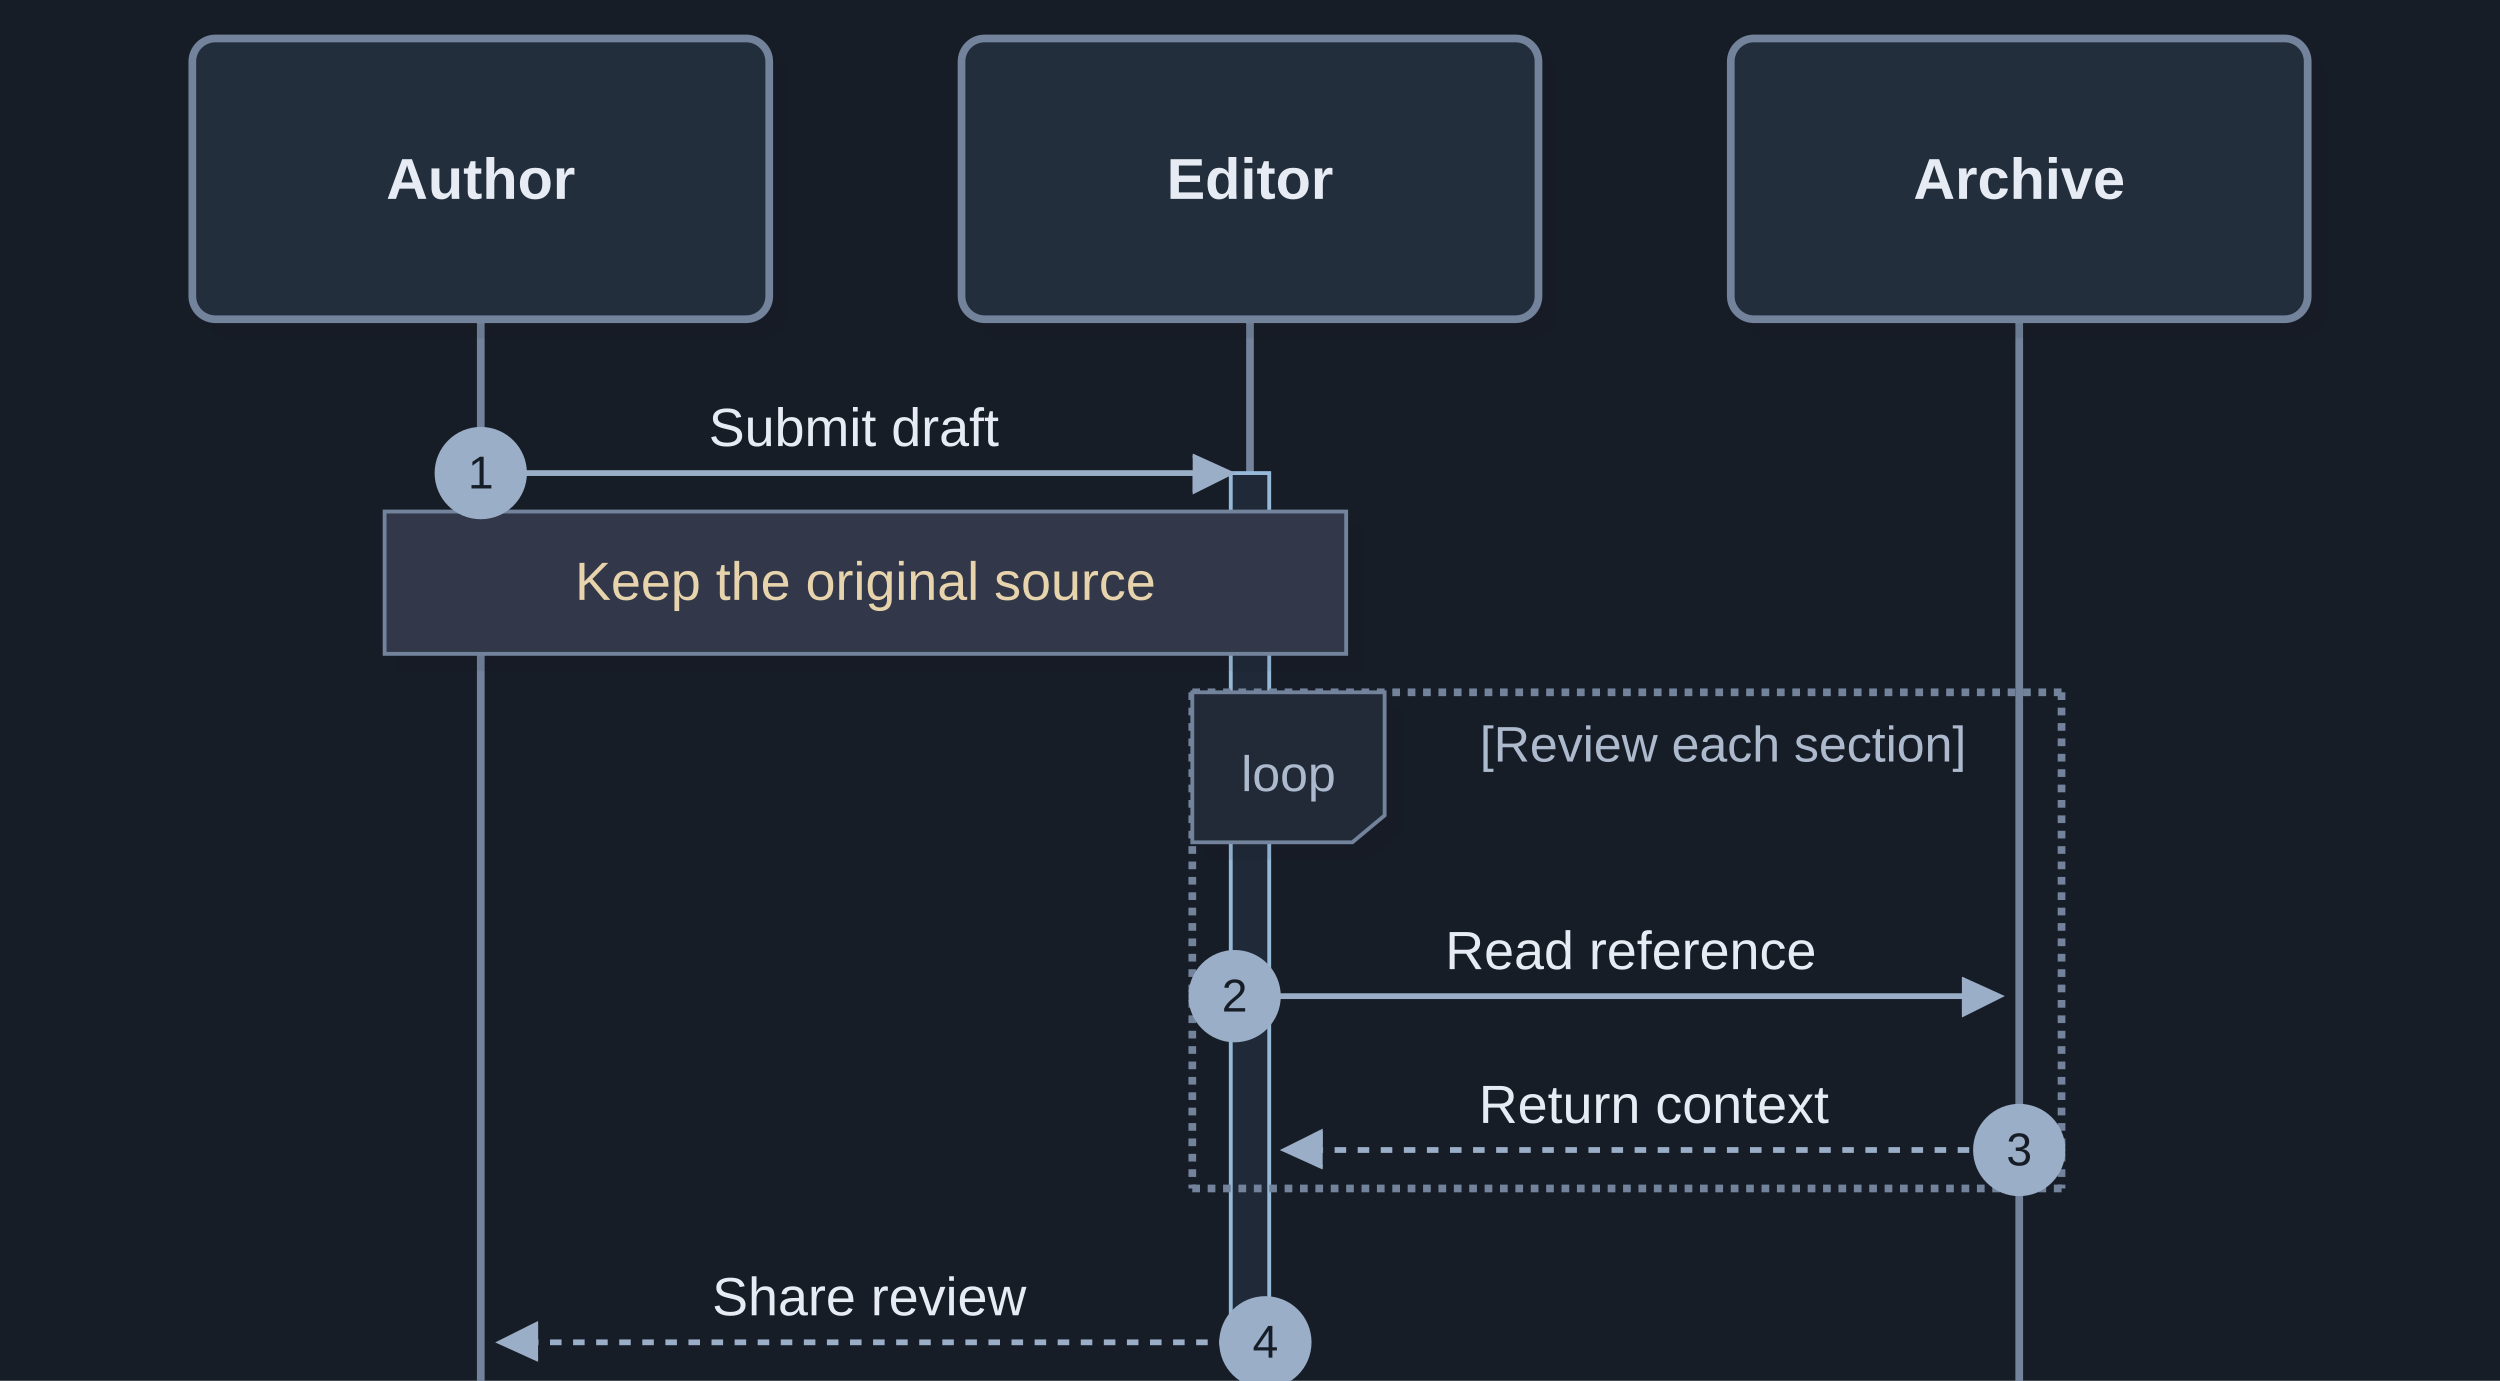
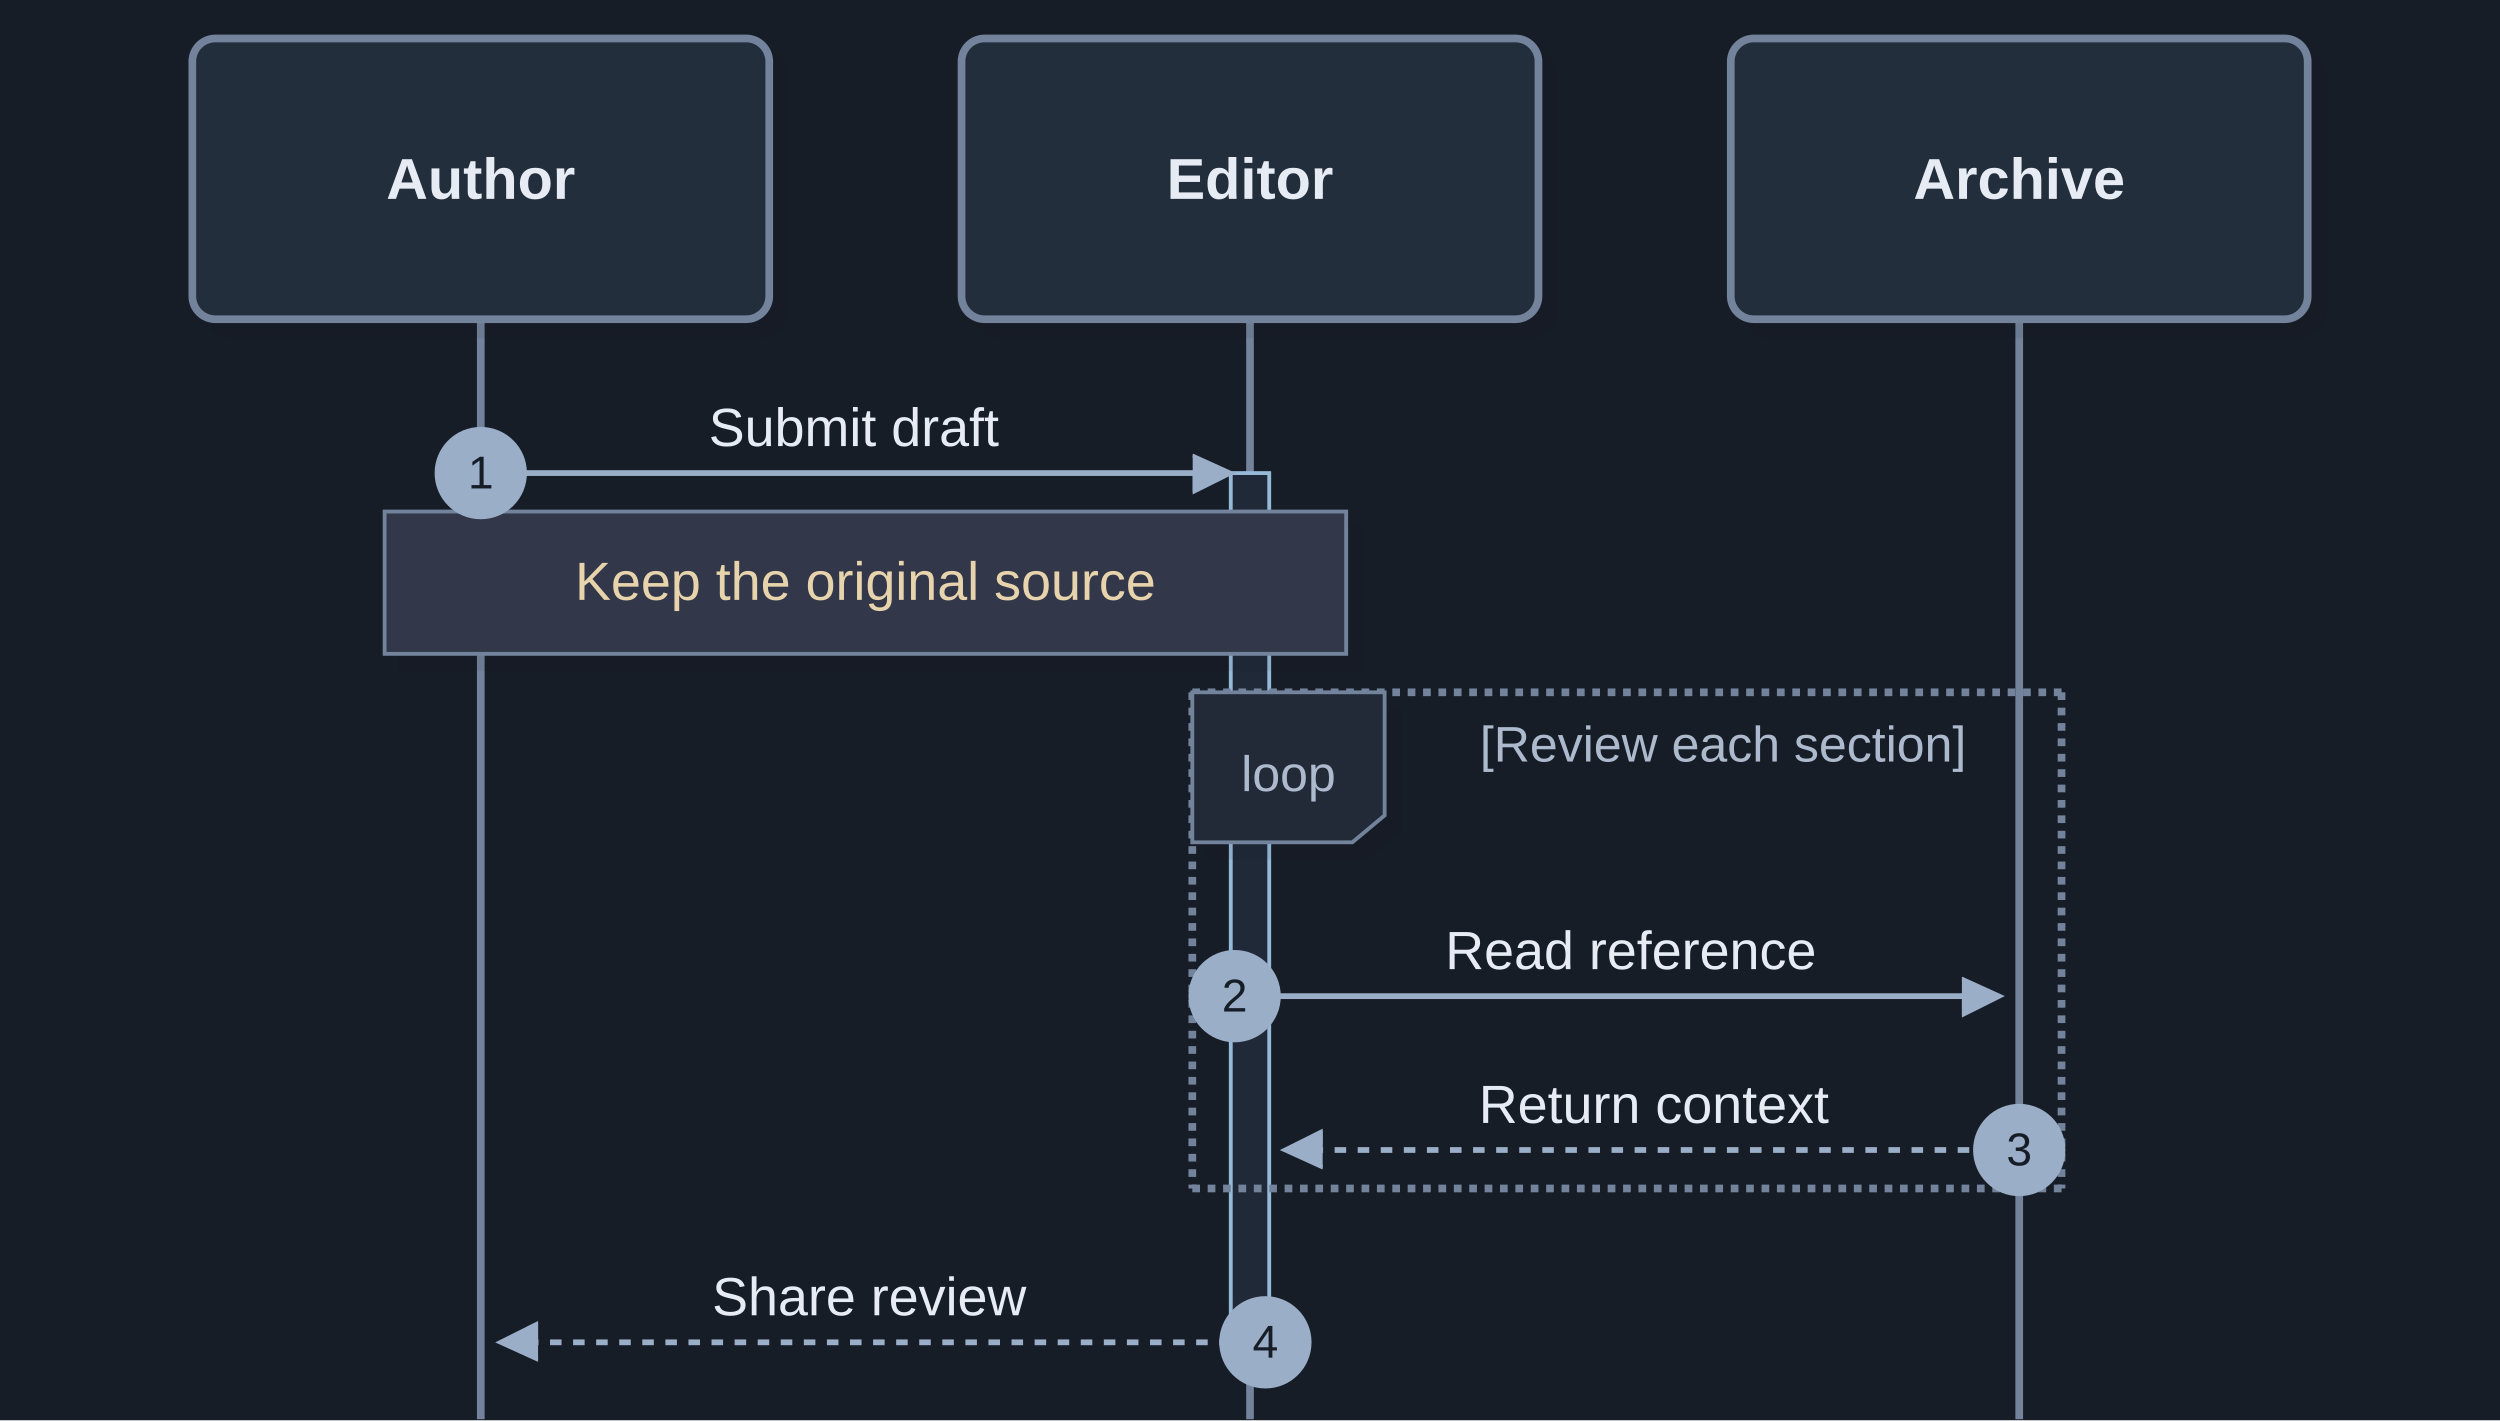
- <svg xmlns="http://www.w3.org/2000/svg" id="nightfall-sequence" width="100%" style="max-width: 650px;" viewBox="-50 -10 650 359" role="graphics-document document" aria-roledescription="sequence">
-   <rect class="merman-theme-canvas-base" data-merman-theme-canvas="base" aria-hidden="true" pointer-events="none" x="-50" y="-10" width="650" height="359" fill="#171D27" />
+ <svg xmlns="http://www.w3.org/2000/svg" id="theme-nightfall-sequence" width="100%" style="max-width: 650px;" viewBox="-50 -10 650 369.25" role="graphics-document document" aria-roledescription="sequence">
+   <rect class="merman-theme-canvas-base" data-merman-theme-canvas="base" aria-hidden="true" pointer-events="none" x="-50" y="-10" width="650" height="369.25" fill="#171D27" />
  <g>
    <line id="actor2" x1="475" y1="73" x2="475" y2="359" class="actor-line 200" stroke-width="0.5px" stroke="#999" name="Archive" data-et="life-line" data-id="Archive" />
    <g id="root-2" data-et="participant" data-type="participant" data-id="Archive" data-look="neo">
-       <rect x="400" y="0" fill="#eaeaea" stroke="#666" width="150" height="73" name="Archive" rx="6" ry="6" class="actor actor-top" data-look="neo" filter="url(#nightfall-sequence-drop-shadow)" />
+       <rect x="400" y="0" fill="#eaeaea" stroke="#666" width="150" height="73" name="Archive" rx="6" ry="6" class="actor actor-top" data-look="neo" filter="url(#theme-nightfall-sequence-drop-shadow)" />
      <text x="475" y="36.5" dominant-baseline="central" alignment-baseline="central" class="actor actor-box" style="text-anchor: middle;font-family:&quot;Recursive Variable&quot;,arial,sans-serif;font-size:15px;font-weight:600;font-style:normal;">
        <tspan x="475" dy="0">Archive</tspan>
      </text>
    </g>
  </g>
  <g>
    <line id="actor1" x1="275" y1="73" x2="275" y2="359" class="actor-line 200" stroke-width="0.5px" stroke="#999" name="Editor" data-et="life-line" data-id="Editor" />
    <g id="root-1" data-et="participant" data-type="participant" data-id="Editor" data-look="neo">
-       <rect x="200" y="0" fill="#eaeaea" stroke="#666" width="150" height="73" name="Editor" rx="6" ry="6" class="actor actor-top" data-look="neo" filter="url(#nightfall-sequence-drop-shadow)" />
+       <rect x="200" y="0" fill="#eaeaea" stroke="#666" width="150" height="73" name="Editor" rx="6" ry="6" class="actor actor-top" data-look="neo" filter="url(#theme-nightfall-sequence-drop-shadow)" />
      <text x="275" y="36.5" dominant-baseline="central" alignment-baseline="central" class="actor actor-box" style="text-anchor: middle;font-family:&quot;Recursive Variable&quot;,arial,sans-serif;font-size:15px;font-weight:600;font-style:normal;">
        <tspan x="275" dy="0">Editor</tspan>
      </text>
    </g>
  </g>
  <g>
    <line id="actor0" x1="75" y1="73" x2="75" y2="359" class="actor-line 200" stroke-width="0.5px" stroke="#999" name="Author" data-et="life-line" data-id="Author" />
    <g id="root-0" data-et="participant" data-type="participant" data-id="Author" data-look="neo">
-       <rect x="0" y="0" fill="#eaeaea" stroke="#666" width="150" height="73" name="Author" rx="6" ry="6" class="actor actor-top" data-look="neo" filter="url(#nightfall-sequence-drop-shadow)" />
+       <rect x="0" y="0" fill="#eaeaea" stroke="#666" width="150" height="73" name="Author" rx="6" ry="6" class="actor actor-top" data-look="neo" filter="url(#theme-nightfall-sequence-drop-shadow)" />
      <text x="75" y="36.5" dominant-baseline="central" alignment-baseline="central" class="actor actor-box" style="text-anchor: middle;font-family:&quot;Recursive Variable&quot;,arial,sans-serif;font-size:15px;font-weight:600;font-style:normal;">
        <tspan x="75" dy="0">Author</tspan>
      </text>
    </g>
  </g>
-   <style>#nightfall-sequence{font-family:"Recursive Variable",arial,sans-serif;font-size:14px;fill:#28253D;}@keyframes edge-animation-frame{from{stroke-dashoffset:0;}}@keyframes dash{to{stroke-dashoffset:0;}}#nightfall-sequence .edge-animation-slow{stroke-dasharray:9,5!important;stroke-dashoffset:900;animation:dash 50s linear infinite;stroke-linecap:round;}#nightfall-sequence .edge-animation-fast{stroke-dasharray:9,5!important;stroke-dashoffset:900;animation:dash 20s linear infinite;stroke-linecap:round;}#nightfall-sequence .error-icon{fill:#ffffff;}#nightfall-sequence .error-text{fill:#000000;stroke:#000000;}#nightfall-sequence .edge-thickness-normal{stroke-width:1px;}#nightfall-sequence .edge-thickness-thick{stroke-width:3.5px;}#nightfall-sequence .edge-pattern-solid{stroke-dasharray:0;}#nightfall-sequence .edge-thickness-invisible{stroke-width:0;fill:none;}#nightfall-sequence .edge-pattern-dashed{stroke-dasharray:3;}#nightfall-sequence .edge-pattern-dotted{stroke-dasharray:2;}#nightfall-sequence .marker{fill:#000000;stroke:#000000;}#nightfall-sequence .marker.cross{stroke:#000000;}#nightfall-sequence svg{font-family:"Recursive Variable",arial,sans-serif;font-size:14px;}#nightfall-sequence p{margin:0;}#nightfall-sequence .actor{stroke:#72839B;fill:#242D3B;stroke-width:2;}#nightfall-sequence rect.actor.outer-path[data-look="neo"]{filter:url(#nightfall-sequence-drop-shadow);}#nightfall-sequence rect.note[data-look="neo"]{stroke:#72839B;fill:#31394A;filter:url(#nightfall-sequence-drop-shadow);}#nightfall-sequence text.actor&gt;tspan{stroke:none;}#nightfall-sequence .actor-line{stroke:#72839B;}#nightfall-sequence .innerArc{stroke-width:1.5;stroke-dasharray:none;}#nightfall-sequence .messageLine0{stroke-width:1.5;stroke-dasharray:none;}#nightfall-sequence .messageLine1{stroke-width:1.5;stroke-dasharray:2,2;}#nightfall-sequence .messageLine0,#nightfall-sequence .messageLine1{stroke:#9AAEC8;}#nightfall-sequence [id="nightfall-sequence-arrowhead"] path,#nightfall-sequence [id="nightfall-sequence-crosshead"] path,#nightfall-sequence [id="nightfall-sequence-filled-head"] path,#nightfall-sequence [id="nightfall-sequence-solidTopArrowHead"] path,#nightfall-sequence [id="nightfall-sequence-solidBottomArrowHead"] path{fill:#9AAEC8;stroke:#9AAEC8;}#nightfall-sequence [id="nightfall-sequence-stickTopArrowHead"] path,#nightfall-sequence [id="nightfall-sequence-stickBottomArrowHead"] path{stroke:#9AAEC8;}#nightfall-sequence [id="nightfall-sequence-sequencenumber"]{fill:#9AAEC8;}#nightfall-sequence .sequenceNumber,#nightfall-sequence .sequenceNumber&gt;tspan{fill:#171D27;}#nightfall-sequence .messageText{stroke:none;}#nightfall-sequence .labelBox{stroke:#72839B;fill:#202938;filter:url(#nightfall-sequence-drop-shadow);}#nightfall-sequence .labelText,#nightfall-sequence .labelText&gt;tspan{stroke:none;}#nightfall-sequence .loopText,#nightfall-sequence .loopText&gt;tspan{stroke:none;}#nightfall-sequence .sectionTitle,#nightfall-sequence .sectionTitle&gt;tspan{stroke:none;}#nightfall-sequence .loopLine{stroke-width:2px;stroke-dasharray:2,2;stroke:#72839B;fill:#28253D;}#nightfall-sequence .note{stroke:#72839B;fill:#31394A;}#nightfall-sequence .noteText,#nightfall-sequence .noteText&gt;tspan{stroke:none;}#nightfall-sequence .activation0{fill:hsl(-120, 0%, 80%);stroke:hsl(-120, 0%, 70%);}#nightfall-sequence .activation1{fill:hsl(-120, 0%, 80%);stroke:hsl(-120, 0%, 70%);}#nightfall-sequence .activation2{fill:hsl(-120, 0%, 80%);stroke:hsl(-120, 0%, 70%);}#nightfall-sequence .actorPopupMenu{position:absolute;}#nightfall-sequence .actorPopupMenuPanel{position:absolute;fill:#ffffff;box-shadow:0px 8px 16px 0px rgba(0,0,0,0.2);filter:drop-shadow(3px 5px 2px rgb(0 0 0 / 0.4));}#nightfall-sequence .actor-man circle,#nightfall-sequence line{fill:#ffffff;stroke-width:2px;}#nightfall-sequence .actor-man line,#nightfall-sequence .actor-man circle,#nightfall-sequence .actor line,#nightfall-sequence .actor circle{fill:#242D3B;}#nightfall-sequence .actor-man line,#nightfall-sequence .actor-man circle,#nightfall-sequence .actor line,#nightfall-sequence .actor circle{stroke:#72839B;}#nightfall-sequence .activation0,#nightfall-sequence .activation1,#nightfall-sequence .activation2{fill:#202938;}#nightfall-sequence .activation0,#nightfall-sequence .activation1,#nightfall-sequence .activation2{stroke:#96B9D8;}#nightfall-sequence text.actor,#nightfall-sequence text.actor&gt;tspan,#nightfall-sequence text.text,#nightfall-sequence text.text&gt;tspan{font-family:"Recursive Variable",arial,sans-serif;font-size:15px;font-weight:600;font-style:normal;fill:#E7ECF4;}#nightfall-sequence .messageText,#nightfall-sequence .messageText&gt;tspan{font-family:"Recursive Variable",arial,sans-serif;font-size:14px;font-weight:400;font-style:normal;fill:#E7ECF4;}#nightfall-sequence .noteText,#nightfall-sequence .noteText&gt;tspan{font-family:"Recursive Variable",arial,sans-serif;font-size:14px;font-weight:400;font-style:normal;fill:#E8D4AC;}#nightfall-sequence .loopText,#nightfall-sequence .loopText&gt;tspan,#nightfall-sequence .sectionTitle,#nightfall-sequence .sectionTitle&gt;tspan,#nightfall-sequence .labelText,#nightfall-sequence .labelText&gt;tspan{font-family:"Recursive Variable",arial,sans-serif;font-size:13px;font-weight:400;font-style:normal;fill:#ADBACD;}#nightfall-sequence g rect.rect{filter:url(#nightfall-sequence-drop-shadow);stroke:#28253D;}#nightfall-sequence :root{--mermaid-font-family:"trebuchet ms",verdana,arial,sans-serif;}</style>
+   <style>#theme-nightfall-sequence{font-family:"Recursive Variable",arial,sans-serif;font-size:14px;fill:#28253D;}@keyframes edge-animation-frame{from{stroke-dashoffset:0;}}@keyframes dash{to{stroke-dashoffset:0;}}#theme-nightfall-sequence .edge-animation-slow{stroke-dasharray:9,5!important;stroke-dashoffset:900;animation:dash 50s linear infinite;stroke-linecap:round;}#theme-nightfall-sequence .edge-animation-fast{stroke-dasharray:9,5!important;stroke-dashoffset:900;animation:dash 20s linear infinite;stroke-linecap:round;}#theme-nightfall-sequence .error-icon{fill:#ffffff;}#theme-nightfall-sequence .error-text{fill:#000000;stroke:#000000;}#theme-nightfall-sequence .edge-thickness-normal{stroke-width:1px;}#theme-nightfall-sequence .edge-thickness-thick{stroke-width:3.5px;}#theme-nightfall-sequence .edge-pattern-solid{stroke-dasharray:0;}#theme-nightfall-sequence .edge-thickness-invisible{stroke-width:0;fill:none;}#theme-nightfall-sequence .edge-pattern-dashed{stroke-dasharray:3;}#theme-nightfall-sequence .edge-pattern-dotted{stroke-dasharray:2;}#theme-nightfall-sequence .marker{fill:#000000;stroke:#000000;}#theme-nightfall-sequence .marker.cross{stroke:#000000;}#theme-nightfall-sequence svg{font-family:"Recursive Variable",arial,sans-serif;font-size:14px;}#theme-nightfall-sequence p{margin:0;}#theme-nightfall-sequence .actor{stroke:#72839B;fill:#242D3B;stroke-width:2;}#theme-nightfall-sequence rect.actor.outer-path[data-look="neo"]{filter:url(#theme-nightfall-sequence-drop-shadow);}#theme-nightfall-sequence rect.note[data-look="neo"]{stroke:#72839B;fill:#31394A;filter:url(#theme-nightfall-sequence-drop-shadow);}#theme-nightfall-sequence text.actor&gt;tspan{stroke:none;}#theme-nightfall-sequence .actor-line{stroke:#72839B;}#theme-nightfall-sequence .innerArc{stroke-width:1.5;stroke-dasharray:none;}#theme-nightfall-sequence .messageLine0{stroke-width:1.5;stroke-dasharray:none;}#theme-nightfall-sequence .messageLine1{stroke-width:1.5;stroke-dasharray:2,2;}#theme-nightfall-sequence .messageLine0,#theme-nightfall-sequence .messageLine1{stroke:#9AAEC8;}#theme-nightfall-sequence [id="theme-nightfall-sequence-arrowhead"] path,#theme-nightfall-sequence [id="theme-nightfall-sequence-crosshead"] path,#theme-nightfall-sequence [id="theme-nightfall-sequence-filled-head"] path,#theme-nightfall-sequence [id="theme-nightfall-sequence-solidTopArrowHead"] path,#theme-nightfall-sequence [id="theme-nightfall-sequence-solidBottomArrowHead"] path{fill:#9AAEC8;stroke:#9AAEC8;}#theme-nightfall-sequence [id="theme-nightfall-sequence-stickTopArrowHead"] path,#theme-nightfall-sequence [id="theme-nightfall-sequence-stickBottomArrowHead"] path{stroke:#9AAEC8;}#theme-nightfall-sequence [id="theme-nightfall-sequence-sequencenumber"]{fill:#9AAEC8;}#theme-nightfall-sequence .sequenceNumber,#theme-nightfall-sequence .sequenceNumber&gt;tspan{fill:#171D27;}#theme-nightfall-sequence .messageText{stroke:none;}#theme-nightfall-sequence .labelBox{stroke:#72839B;fill:#202938;filter:url(#theme-nightfall-sequence-drop-shadow);}#theme-nightfall-sequence .labelText,#theme-nightfall-sequence .labelText&gt;tspan{stroke:none;}#theme-nightfall-sequence .loopText,#theme-nightfall-sequence .loopText&gt;tspan{stroke:none;}#theme-nightfall-sequence .sectionTitle,#theme-nightfall-sequence .sectionTitle&gt;tspan{stroke:none;}#theme-nightfall-sequence .loopLine{stroke-width:2px;stroke-dasharray:2,2;stroke:#72839B;fill:#28253D;}#theme-nightfall-sequence .note{stroke:#72839B;fill:#31394A;}#theme-nightfall-sequence .noteText,#theme-nightfall-sequence .noteText&gt;tspan{stroke:none;}#theme-nightfall-sequence .activation0{fill:hsl(-120, 0%, 80%);stroke:hsl(-120, 0%, 70%);}#theme-nightfall-sequence .activation1{fill:hsl(-120, 0%, 80%);stroke:hsl(-120, 0%, 70%);}#theme-nightfall-sequence .activation2{fill:hsl(-120, 0%, 80%);stroke:hsl(-120, 0%, 70%);}#theme-nightfall-sequence .actorPopupMenu{position:absolute;}#theme-nightfall-sequence .actorPopupMenuPanel{position:absolute;fill:#ffffff;box-shadow:0px 8px 16px 0px rgba(0,0,0,0.2);filter:drop-shadow(3px 5px 2px rgb(0 0 0 / 0.4));}#theme-nightfall-sequence .actor-man circle,#theme-nightfall-sequence line{fill:#ffffff;stroke-width:2px;}#theme-nightfall-sequence .actor-man line,#theme-nightfall-sequence .actor-man circle,#theme-nightfall-sequence .actor line,#theme-nightfall-sequence .actor circle{fill:#242D3B;}#theme-nightfall-sequence .actor-man line,#theme-nightfall-sequence .actor-man circle,#theme-nightfall-sequence .actor line,#theme-nightfall-sequence .actor circle{stroke:#72839B;}#theme-nightfall-sequence .activation0,#theme-nightfall-sequence .activation1,#theme-nightfall-sequence .activation2{fill:#202938;}#theme-nightfall-sequence .activation0,#theme-nightfall-sequence .activation1,#theme-nightfall-sequence .activation2{stroke:#96B9D8;}#theme-nightfall-sequence text.actor,#theme-nightfall-sequence text.actor&gt;tspan,#theme-nightfall-sequence text.text,#theme-nightfall-sequence text.text&gt;tspan{font-family:"Recursive Variable",arial,sans-serif;font-size:15px;font-weight:600;font-style:normal;fill:#E7ECF4;}#theme-nightfall-sequence .messageText,#theme-nightfall-sequence .messageText&gt;tspan{font-family:"Recursive Variable",arial,sans-serif;font-size:14px;font-weight:400;font-style:normal;fill:#E7ECF4;}#theme-nightfall-sequence .noteText,#theme-nightfall-sequence .noteText&gt;tspan{font-family:"Recursive Variable",arial,sans-serif;font-size:14px;font-weight:400;font-style:normal;fill:#E8D4AC;}#theme-nightfall-sequence .loopText,#theme-nightfall-sequence .loopText&gt;tspan,#theme-nightfall-sequence .sectionTitle,#theme-nightfall-sequence .sectionTitle&gt;tspan,#theme-nightfall-sequence .labelText,#theme-nightfall-sequence .labelText&gt;tspan{font-family:"Recursive Variable",arial,sans-serif;font-size:13px;font-weight:400;font-style:normal;fill:#ADBACD;}#theme-nightfall-sequence g rect.rect{filter:url(#theme-nightfall-sequence-drop-shadow);stroke:#28253D;}#theme-nightfall-sequence :root{--mermaid-font-family:"trebuchet ms",verdana,arial,sans-serif;}</style>
  <g />
  <defs>
-     <symbol id="nightfall-sequence-computer" width="24" height="24">
+     <symbol id="theme-nightfall-sequence-computer" width="24" height="24">
      <path transform="scale(.5)" d="M2 2v13h20v-13h-20zm18 11h-16v-9h16v9zm-10.228 6l.466-1h3.524l.467 1h-4.457zm14.228 3h-24l2-6h2.104l-1.33 4h18.45l-1.297-4h2.073l2 6zm-5-10h-14v-7h14v7z" />
    </symbol>
  </defs>
  <defs>
-     <symbol id="nightfall-sequence-database" fill-rule="evenodd" clip-rule="evenodd">
+     <symbol id="theme-nightfall-sequence-database" fill-rule="evenodd" clip-rule="evenodd">
      <path transform="scale(.5)" d="M12.258.001l.256.004.255.005.253.008.251.01.249.012.247.015.246.016.242.019.241.02.239.023.236.024.233.027.231.028.229.031.225.032.223.034.22.036.217.038.214.04.211.041.208.043.205.045.201.046.198.048.194.05.191.051.187.053.183.054.18.056.175.057.172.059.168.06.163.061.16.063.155.064.15.066.074.033.073.033.071.034.07.034.069.035.068.035.067.035.066.035.064.036.064.036.062.036.06.036.06.037.058.037.058.037.055.038.055.038.053.038.052.038.051.039.05.039.048.039.047.039.045.04.044.04.043.04.041.04.04.041.039.041.037.041.036.041.034.041.033.042.032.042.03.042.029.042.027.042.026.043.024.043.023.043.021.043.02.043.018.044.017.043.015.044.013.044.012.044.011.045.009.044.007.045.006.045.004.045.002.045.001.045v17l-.001.045-.002.045-.004.045-.006.045-.007.045-.009.044-.011.045-.012.044-.013.044-.015.044-.017.043-.018.044-.02.043-.021.043-.023.043-.024.043-.026.043-.027.042-.029.042-.03.042-.032.042-.033.042-.034.041-.036.041-.037.041-.039.041-.04.041-.041.04-.043.04-.044.04-.045.04-.047.039-.048.039-.05.039-.051.039-.052.038-.053.038-.055.038-.055.038-.058.037-.058.037-.06.037-.06.036-.062.036-.064.036-.064.036-.066.035-.067.035-.068.035-.069.035-.07.034-.071.034-.073.033-.074.033-.15.066-.155.064-.16.063-.163.061-.168.06-.172.059-.175.057-.18.056-.183.054-.187.053-.191.051-.194.05-.198.048-.201.046-.205.045-.208.043-.211.041-.214.04-.217.038-.22.036-.223.034-.225.032-.229.031-.231.028-.233.027-.236.024-.239.023-.241.02-.242.019-.246.016-.247.015-.249.012-.251.01-.253.008-.255.005-.256.004-.258.001-.258-.001-.256-.004-.255-.005-.253-.008-.251-.01-.249-.012-.247-.015-.245-.016-.243-.019-.241-.02-.238-.023-.236-.024-.234-.027-.231-.028-.228-.031-.226-.032-.223-.034-.22-.036-.217-.038-.214-.04-.211-.041-.208-.043-.204-.045-.201-.046-.198-.048-.195-.05-.19-.051-.187-.053-.184-.054-.179-.056-.176-.057-.172-.059-.167-.06-.164-.061-.159-.063-.155-.064-.151-.066-.074-.033-.072-.033-.072-.034-.07-.034-.069-.035-.068-.035-.067-.035-.066-.035-.064-.036-.063-.036-.062-.036-.061-.036-.06-.037-.058-.037-.057-.037-.056-.038-.055-.038-.053-.038-.052-.038-.051-.039-.049-.039-.049-.039-.046-.039-.046-.04-.044-.04-.043-.04-.041-.04-.04-.041-.039-.041-.037-.041-.036-.041-.034-.041-.033-.042-.032-.042-.03-.042-.029-.042-.027-.042-.026-.043-.024-.043-.023-.043-.021-.043-.02-.043-.018-.044-.017-.043-.015-.044-.013-.044-.012-.044-.011-.045-.009-.044-.007-.045-.006-.045-.004-.045-.002-.045-.001-.045v-17l.001-.045.002-.045.004-.045.006-.045.007-.045.009-.044.011-.045.012-.044.013-.044.015-.044.017-.043.018-.044.02-.043.021-.043.023-.043.024-.043.026-.043.027-.042.029-.042.03-.042.032-.042.033-.042.034-.041.036-.041.037-.041.039-.041.04-.041.041-.04.043-.04.044-.04.046-.04.046-.039.049-.039.049-.039.051-.039.052-.038.053-.038.055-.038.056-.038.057-.037.058-.037.06-.037.061-.036.062-.036.063-.036.064-.036.066-.035.067-.035.068-.035.069-.035.07-.034.072-.034.072-.033.074-.033.151-.066.155-.064.159-.063.164-.061.167-.06.172-.059.176-.057.179-.056.184-.054.187-.053.19-.051.195-.05.198-.048.201-.046.204-.045.208-.043.211-.041.214-.04.217-.038.22-.036.223-.034.226-.032.228-.031.231-.028.234-.027.236-.024.238-.023.241-.02.243-.019.245-.016.247-.015.249-.012.251-.01.253-.008.255-.005.256-.004.258-.001.258.001zm-9.258 20.499v.01l.001.021.003.021.004.022.005.021.006.022.007.022.009.023.01.022.011.023.012.023.013.023.015.023.016.024.017.023.018.024.019.024.021.024.022.025.023.024.024.025.052.049.056.05.061.051.066.051.07.051.075.051.079.052.084.052.088.052.092.052.097.052.102.051.105.052.11.052.114.051.119.051.123.051.127.05.131.05.135.05.139.048.144.049.147.047.152.047.155.047.16.045.163.045.167.043.171.043.176.041.178.041.183.039.187.039.19.037.194.035.197.035.202.033.204.031.209.03.212.029.216.027.219.025.222.024.226.021.23.02.233.018.236.016.24.015.243.012.246.01.249.008.253.005.256.004.259.001.26-.001.257-.004.254-.005.25-.008.247-.011.244-.012.241-.014.237-.016.233-.018.231-.021.226-.021.224-.024.22-.026.216-.027.212-.028.21-.031.205-.031.202-.034.198-.034.194-.036.191-.037.187-.039.183-.04.179-.04.175-.042.172-.043.168-.044.163-.045.16-.046.155-.046.152-.047.148-.048.143-.049.139-.049.136-.05.131-.05.126-.05.123-.051.118-.052.114-.051.11-.052.106-.052.101-.052.096-.052.092-.052.088-.053.083-.051.079-.052.074-.052.07-.051.065-.051.06-.051.056-.05.051-.05.023-.024.023-.025.021-.024.02-.024.019-.024.018-.024.017-.024.015-.023.014-.024.013-.023.012-.023.01-.023.01-.022.008-.022.006-.022.006-.022.004-.022.004-.021.001-.021.001-.021v-4.127l-.077.055-.08.053-.083.054-.085.053-.087.052-.09.052-.093.051-.095.05-.097.05-.1.049-.102.049-.105.048-.106.047-.109.047-.111.046-.114.045-.115.045-.118.044-.12.043-.122.042-.124.042-.126.041-.128.04-.13.04-.132.038-.134.038-.135.037-.138.037-.139.035-.142.035-.143.034-.144.033-.147.032-.148.031-.15.03-.151.03-.153.029-.154.027-.156.027-.158.026-.159.025-.161.024-.162.023-.163.022-.165.021-.166.02-.167.019-.169.018-.169.017-.171.016-.173.015-.173.014-.175.013-.175.012-.177.011-.178.01-.179.008-.179.008-.181.006-.182.005-.182.004-.184.003-.184.002h-.37l-.184-.002-.184-.003-.182-.004-.182-.005-.181-.006-.179-.008-.179-.008-.178-.01-.176-.011-.176-.012-.175-.013-.173-.014-.172-.015-.171-.016-.17-.017-.169-.018-.167-.019-.166-.02-.165-.021-.163-.022-.162-.023-.161-.024-.159-.025-.157-.026-.156-.027-.155-.027-.153-.029-.151-.03-.15-.03-.148-.031-.146-.032-.145-.033-.143-.034-.141-.035-.14-.035-.137-.037-.136-.037-.134-.038-.132-.038-.13-.04-.128-.04-.126-.041-.124-.042-.122-.042-.12-.044-.117-.043-.116-.045-.113-.045-.112-.046-.109-.047-.106-.047-.105-.048-.102-.049-.1-.049-.097-.05-.095-.05-.093-.052-.09-.051-.087-.052-.085-.053-.083-.054-.08-.054-.077-.054v4.127zm0-5.654v.011l.001.021.003.021.004.021.005.022.006.022.007.022.009.022.01.022.011.023.012.023.013.023.015.024.016.023.017.024.018.024.019.024.021.024.022.024.023.025.024.024.052.05.056.05.061.05.066.051.07.051.075.052.079.051.084.052.088.052.092.052.097.052.102.052.105.052.11.051.114.051.119.052.123.05.127.051.131.05.135.049.139.049.144.048.147.048.152.047.155.046.16.045.163.045.167.044.171.042.176.042.178.04.183.04.187.038.19.037.194.036.197.034.202.033.204.032.209.03.212.028.216.027.219.025.222.024.226.022.23.02.233.018.236.016.24.014.243.012.246.01.249.008.253.006.256.003.259.001.26-.001.257-.003.254-.006.25-.008.247-.01.244-.012.241-.015.237-.016.233-.018.231-.02.226-.022.224-.024.22-.025.216-.027.212-.029.21-.03.205-.032.202-.033.198-.035.194-.036.191-.037.187-.039.183-.039.179-.041.175-.042.172-.043.168-.044.163-.045.16-.045.155-.047.152-.047.148-.048.143-.048.139-.05.136-.049.131-.05.126-.051.123-.051.118-.051.114-.052.11-.052.106-.052.101-.052.096-.052.092-.052.088-.052.083-.052.079-.052.074-.051.07-.052.065-.051.06-.05.056-.051.051-.049.023-.025.023-.024.021-.025.02-.024.019-.024.018-.024.017-.024.015-.023.014-.023.013-.024.012-.022.01-.023.01-.023.008-.022.006-.022.006-.022.004-.021.004-.022.001-.021.001-.021v-4.139l-.077.054-.08.054-.083.054-.085.052-.087.053-.09.051-.093.051-.095.051-.097.05-.1.049-.102.049-.105.048-.106.047-.109.047-.111.046-.114.045-.115.044-.118.044-.12.044-.122.042-.124.042-.126.041-.128.04-.13.039-.132.039-.134.038-.135.037-.138.036-.139.036-.142.035-.143.033-.144.033-.147.033-.148.031-.15.03-.151.03-.153.028-.154.028-.156.027-.158.026-.159.025-.161.024-.162.023-.163.022-.165.021-.166.02-.167.019-.169.018-.169.017-.171.016-.173.015-.173.014-.175.013-.175.012-.177.011-.178.009-.179.009-.179.007-.181.007-.182.005-.182.004-.184.003-.184.002h-.37l-.184-.002-.184-.003-.182-.004-.182-.005-.181-.007-.179-.007-.179-.009-.178-.009-.176-.011-.176-.012-.175-.013-.173-.014-.172-.015-.171-.016-.17-.017-.169-.018-.167-.019-.166-.02-.165-.021-.163-.022-.162-.023-.161-.024-.159-.025-.157-.026-.156-.027-.155-.028-.153-.028-.151-.03-.15-.03-.148-.031-.146-.033-.145-.033-.143-.033-.141-.035-.14-.036-.137-.036-.136-.037-.134-.038-.132-.039-.13-.039-.128-.04-.126-.041-.124-.042-.122-.043-.12-.043-.117-.044-.116-.044-.113-.046-.112-.046-.109-.046-.106-.047-.105-.048-.102-.049-.1-.049-.097-.05-.095-.051-.093-.051-.09-.051-.087-.053-.085-.052-.083-.054-.08-.054-.077-.054v4.139zm0-5.666v.011l.001.02.003.022.004.021.005.022.006.021.007.022.009.023.01.022.011.023.012.023.013.023.015.023.016.024.017.024.018.023.019.024.021.025.022.024.023.024.024.025.052.05.056.05.061.05.066.051.07.051.075.052.079.051.084.052.088.052.092.052.097.052.102.052.105.051.11.052.114.051.119.051.123.051.127.05.131.05.135.05.139.049.144.048.147.048.152.047.155.046.16.045.163.045.167.043.171.043.176.042.178.04.183.04.187.038.19.037.194.036.197.034.202.033.204.032.209.03.212.028.216.027.219.025.222.024.226.021.23.02.233.018.236.017.24.014.243.012.246.01.249.008.253.006.256.003.259.001.26-.001.257-.003.254-.006.25-.008.247-.01.244-.013.241-.014.237-.016.233-.018.231-.02.226-.022.224-.024.22-.025.216-.027.212-.029.21-.03.205-.032.202-.033.198-.035.194-.036.191-.037.187-.039.183-.039.179-.041.175-.042.172-.043.168-.044.163-.045.16-.045.155-.047.152-.047.148-.048.143-.049.139-.049.136-.049.131-.051.126-.05.123-.051.118-.052.114-.051.11-.052.106-.052.101-.052.096-.052.092-.052.088-.052.083-.052.079-.052.074-.052.07-.051.065-.051.06-.051.056-.05.051-.049.023-.025.023-.025.021-.024.02-.024.019-.024.018-.024.017-.024.015-.023.014-.024.013-.023.012-.023.01-.022.01-.023.008-.022.006-.022.006-.022.004-.022.004-.021.001-.021.001-.021v-4.153l-.077.054-.08.054-.083.053-.085.053-.087.053-.09.051-.093.051-.095.051-.097.05-.1.049-.102.048-.105.048-.106.048-.109.046-.111.046-.114.046-.115.044-.118.044-.12.043-.122.043-.124.042-.126.041-.128.04-.13.039-.132.039-.134.038-.135.037-.138.036-.139.036-.142.034-.143.034-.144.033-.147.032-.148.032-.15.03-.151.03-.153.028-.154.028-.156.027-.158.026-.159.024-.161.024-.162.023-.163.023-.165.021-.166.02-.167.019-.169.018-.169.017-.171.016-.173.015-.173.014-.175.013-.175.012-.177.01-.178.01-.179.009-.179.007-.181.006-.182.006-.182.004-.184.003-.184.001-.185.001-.185-.001-.184-.001-.184-.003-.182-.004-.182-.006-.181-.006-.179-.007-.179-.009-.178-.01-.176-.01-.176-.012-.175-.013-.173-.014-.172-.015-.171-.016-.17-.017-.169-.018-.167-.019-.166-.02-.165-.021-.163-.023-.162-.023-.161-.024-.159-.024-.157-.026-.156-.027-.155-.028-.153-.028-.151-.03-.15-.03-.148-.032-.146-.032-.145-.033-.143-.034-.141-.034-.14-.036-.137-.036-.136-.037-.134-.038-.132-.039-.13-.039-.128-.041-.126-.041-.124-.041-.122-.043-.12-.043-.117-.044-.116-.044-.113-.046-.112-.046-.109-.046-.106-.048-.105-.048-.102-.048-.1-.05-.097-.049-.095-.051-.093-.051-.09-.052-.087-.052-.085-.053-.083-.053-.08-.054-.077-.054v4.153zm8.74-8.179l-.257.004-.254.005-.25.008-.247.011-.244.012-.241.014-.237.016-.233.018-.231.021-.226.022-.224.023-.22.026-.216.027-.212.028-.21.031-.205.032-.202.033-.198.034-.194.036-.191.038-.187.038-.183.04-.179.041-.175.042-.172.043-.168.043-.163.045-.16.046-.155.046-.152.048-.148.048-.143.048-.139.049-.136.05-.131.05-.126.051-.123.051-.118.051-.114.052-.11.052-.106.052-.101.052-.096.052-.092.052-.088.052-.083.052-.079.052-.074.051-.07.052-.065.051-.06.05-.056.05-.051.05-.023.025-.023.024-.021.024-.02.025-.019.024-.018.024-.017.023-.015.024-.014.023-.013.023-.012.023-.01.023-.01.022-.008.022-.006.023-.006.021-.004.022-.004.021-.001.021-.001.021.001.021.001.021.004.021.004.022.006.021.006.023.008.022.01.022.01.023.012.023.013.023.014.023.015.024.017.023.018.024.019.024.02.025.021.024.023.024.023.025.051.05.056.05.06.05.065.051.07.052.074.051.079.052.083.052.088.052.092.052.096.052.101.052.106.052.11.052.114.052.118.051.123.051.126.051.131.05.136.05.139.049.143.048.148.048.152.048.155.046.16.046.163.045.168.043.172.043.175.042.179.041.183.04.187.038.191.038.194.036.198.034.202.033.205.032.21.031.212.028.216.027.22.026.224.023.226.022.231.021.233.018.237.016.241.014.244.012.247.011.25.008.254.005.257.004.26.001.26-.001.257-.004.254-.005.25-.008.247-.011.244-.012.241-.014.237-.016.233-.018.231-.021.226-.022.224-.023.22-.026.216-.027.212-.028.21-.031.205-.032.202-.033.198-.034.194-.036.191-.038.187-.038.183-.04.179-.041.175-.042.172-.043.168-.043.163-.045.16-.046.155-.046.152-.048.148-.048.143-.048.139-.049.136-.05.131-.05.126-.051.123-.051.118-.051.114-.052.11-.052.106-.052.101-.052.096-.052.092-.052.088-.052.083-.052.079-.052.074-.051.07-.052.065-.051.06-.05.056-.05.051-.05.023-.025.023-.024.021-.024.02-.025.019-.024.018-.024.017-.023.015-.024.014-.023.013-.023.012-.023.01-.023.01-.022.008-.022.006-.023.006-.021.004-.022.004-.021.001-.021.001-.021-.001-.021-.001-.021-.004-.021-.004-.022-.006-.021-.006-.023-.008-.022-.01-.022-.01-.023-.012-.023-.013-.023-.014-.023-.015-.024-.017-.023-.018-.024-.019-.024-.02-.025-.021-.024-.023-.024-.023-.025-.051-.05-.056-.05-.06-.05-.065-.051-.07-.052-.074-.051-.079-.052-.083-.052-.088-.052-.092-.052-.096-.052-.101-.052-.106-.052-.11-.052-.114-.052-.118-.051-.123-.051-.126-.051-.131-.05-.136-.05-.139-.049-.143-.048-.148-.048-.152-.048-.155-.046-.16-.046-.163-.045-.168-.043-.172-.043-.175-.042-.179-.041-.183-.04-.187-.038-.191-.038-.194-.036-.198-.034-.202-.033-.205-.032-.21-.031-.212-.028-.216-.027-.22-.026-.224-.023-.226-.022-.231-.021-.233-.018-.237-.016-.241-.014-.244-.012-.247-.011-.25-.008-.254-.005-.257-.004-.26-.001-.26.001z" />
    </symbol>
  </defs>
  <defs>
-     <symbol id="nightfall-sequence-clock" width="24" height="24">
+     <symbol id="theme-nightfall-sequence-clock" width="24" height="24">
      <path transform="scale(.5)" d="M12 2c5.514 0 10 4.486 10 10s-4.486 10-10 10-10-4.486-10-10 4.486-10 10-10zm0-2c-6.627 0-12 5.373-12 12s5.373 12 12 12 12-5.373 12-12-5.373-12-12-12zm5.848 12.459c.202.038.202.333.001.372-1.907.361-6.045 1.111-6.547 1.111-.719 0-1.301-.582-1.301-1.301 0-.512.77-5.447 1.125-7.445.034-.192.312-.181.343.014l.985 6.238 5.394 1.011z" />
    </symbol>
  </defs>
  <defs>
-     <marker id="nightfall-sequence-arrowhead" refX="7.9" refY="5" markerUnits="userSpaceOnUse" markerWidth="12" markerHeight="12" orient="auto-start-reverse">
+     <marker id="theme-nightfall-sequence-arrowhead" refX="7.9" refY="5" markerUnits="userSpaceOnUse" markerWidth="12" markerHeight="12" orient="auto-start-reverse">
      <path d="M -1 0 L 10 5 L 0 10 z" />
    </marker>
  </defs>
  <defs>
-     <marker id="nightfall-sequence-crosshead" markerWidth="15" markerHeight="8" orient="auto" refX="4" refY="4.5">
+     <marker id="theme-nightfall-sequence-crosshead" markerWidth="15" markerHeight="8" orient="auto" refX="4" refY="4.5">
      <path fill="none" stroke="#000000" stroke-width="1pt" d="M 1,2 L 6,7 M 6,2 L 1,7" style="stroke-dasharray: 0, 0;" />
    </marker>
  </defs>
  <defs>
-     <marker id="nightfall-sequence-filled-head" refX="15.5" refY="7" markerWidth="20" markerHeight="28" orient="auto">
+     <marker id="theme-nightfall-sequence-filled-head" refX="15.5" refY="7" markerWidth="20" markerHeight="28" orient="auto">
      <path d="M 18,7 L9,13 L14,7 L9,1 Z" />
    </marker>
  </defs>
  <defs>
-     <marker id="nightfall-sequence-sequencenumber" refX="15" refY="15" markerWidth="60" markerHeight="40" orient="auto">
+     <marker id="theme-nightfall-sequence-sequencenumber" refX="15" refY="15" markerWidth="60" markerHeight="40" orient="auto">
      <circle cx="15" cy="15" r="6" />
    </marker>
  </defs>
  <defs>
-     <marker id="nightfall-sequence-solidTopArrowHead" refX="7.9" refY="7.25" markerUnits="userSpaceOnUse" markerWidth="12" markerHeight="12" orient="auto-start-reverse">
+     <marker id="theme-nightfall-sequence-solidTopArrowHead" refX="7.9" refY="7.25" markerUnits="userSpaceOnUse" markerWidth="12" markerHeight="12" orient="auto-start-reverse">
      <path d="M 0 0 L 10 8 L 0 8 z" />
    </marker>
  </defs>
  <defs>
-     <marker id="nightfall-sequence-solidBottomArrowHead" refX="7.9" refY="0.75" markerUnits="userSpaceOnUse" markerWidth="12" markerHeight="12" orient="auto-start-reverse">
+     <marker id="theme-nightfall-sequence-solidBottomArrowHead" refX="7.9" refY="0.75" markerUnits="userSpaceOnUse" markerWidth="12" markerHeight="12" orient="auto-start-reverse">
      <path d="M 0 0 L 10 0 L 0 8 z" />
    </marker>
  </defs>
  <defs>
-     <marker id="nightfall-sequence-stickTopArrowHead" refX="7.5" refY="7" markerUnits="userSpaceOnUse" markerWidth="12" markerHeight="12" orient="auto-start-reverse">
+     <marker id="theme-nightfall-sequence-stickTopArrowHead" refX="7.5" refY="7" markerUnits="userSpaceOnUse" markerWidth="12" markerHeight="12" orient="auto-start-reverse">
      <path d="M 0 0 L 7 7" stroke="black" stroke-width="1.5" fill="none" />
    </marker>
  </defs>
  <defs>
-     <marker id="nightfall-sequence-stickBottomArrowHead" refX="7.5" refY="0" markerUnits="userSpaceOnUse" markerWidth="12" markerHeight="12" orient="auto-start-reverse">
+     <marker id="theme-nightfall-sequence-stickBottomArrowHead" refX="7.5" refY="0" markerUnits="userSpaceOnUse" markerWidth="12" markerHeight="12" orient="auto-start-reverse">
      <path d="M 0 7 L 7 0" stroke="black" stroke-width="1.5" fill="none" />
    </marker>
  </defs>
  <defs>
-     <filter id="nightfall-sequence-drop-shadow" height="130%" width="130%">
+     <filter id="theme-nightfall-sequence-drop-shadow" height="130%" width="130%">
      <feDropShadow dx="4" dy="4" stdDeviation="0" flood-opacity="0.06" flood-color="#000000" />
    </filter>
  </defs>
  <g>
    <rect x="270" y="113" fill="#EDF2AE" stroke="#666" width="10" height="226" class="activation0" data-look="neo" />
  </g>
  <g data-et="note" data-id="i3">
    <rect x="50" y="123" fill="#EDF2AE" stroke="#666" width="250" height="37" class="note" data-look="neo" />
    <text x="175" y="128" text-anchor="middle" dominant-baseline="middle" alignment-baseline="middle" class="noteText" dy="1em" style="font-family:&quot;Recursive Variable&quot;,arial,sans-serif;font-size:14px;font-weight:400;font-style:normal;">
      <tspan x="175">Keep the original source</tspan>
    </text>
  </g>
  <g data-et="control-structure" data-id="i7">
    <line x1="260" y1="170" x2="486" y2="170" class="loopLine" />
    <line x1="486" y1="170" x2="486" y2="299" class="loopLine" />
    <line x1="260" y1="299" x2="486" y2="299" class="loopLine" />
    <line x1="260" y1="170" x2="260" y2="299" class="loopLine" />
    <polygon points="260,170 310,170 310,202 301.6,209 260,209" class="labelBox" />
    <text x="285" y="192" text-anchor="middle" dominant-baseline="middle" alignment-baseline="middle" class="labelText" style="font-family:&quot;Recursive Variable&quot;,arial,sans-serif;font-size:13px;font-weight:400;font-style:normal;">loop</text>
    <text x="398" y="188" text-anchor="middle" class="loopText" style="font-family:&quot;Recursive Variable&quot;,arial,sans-serif;font-size:13px;font-weight:400;font-style:normal;">
      <tspan x="398">[Review each section]</tspan>
    </text>
  </g>
  <text x="172" y="88" text-anchor="middle" dominant-baseline="middle" alignment-baseline="middle" class="messageText" dy="1em" style="font-family:&quot;Recursive Variable&quot;,arial,sans-serif;font-size:14px;font-weight:400;font-style:normal;">Submit draft</text>
-   <line x1="76" y1="113" x2="268" y2="113" class="messageLine0" data-et="message" data-id="i1" data-from="Author" data-to="Editor" stroke-width="2" stroke="none" marker-end="url(#nightfall-sequence-arrowhead)" style="fill: none;" />
-   <line x1="75" y1="113" x2="75" y2="113" stroke-width="0" marker-start="url(#nightfall-sequence-sequencenumber)" />
+   <line x1="76" y1="113" x2="268" y2="113" class="messageLine0" data-et="message" data-id="i1" data-from="Author" data-to="Editor" stroke-width="2" stroke="none" marker-end="url(#theme-nightfall-sequence-arrowhead)" style="fill: none;" />
+   <line x1="75" y1="113" x2="75" y2="113" stroke-width="0" marker-start="url(#theme-nightfall-sequence-sequencenumber)" />
  <text x="75" y="117" font-family="sans-serif" font-size="12px" text-anchor="middle" class="sequenceNumber" style="font-family:&quot;Recursive Variable&quot;,arial,sans-serif;font-weight:400;font-style:normal;">1</text>
  <text x="374" y="224" text-anchor="middle" dominant-baseline="middle" alignment-baseline="middle" class="messageText" dy="1em" style="font-family:&quot;Recursive Variable&quot;,arial,sans-serif;font-size:14px;font-weight:400;font-style:normal;">Read reference</text>
-   <line x1="280" y1="249" x2="468" y2="249" class="messageLine0" data-et="message" data-id="i5" data-from="Editor" data-to="Archive" stroke-width="2" stroke="none" marker-end="url(#nightfall-sequence-arrowhead)" style="fill: none;" />
-   <line x1="271" y1="249" x2="271" y2="249" stroke-width="0" marker-start="url(#nightfall-sequence-sequencenumber)" />
+   <line x1="280" y1="249" x2="468" y2="249" class="messageLine0" data-et="message" data-id="i5" data-from="Editor" data-to="Archive" stroke-width="2" stroke="none" marker-end="url(#theme-nightfall-sequence-arrowhead)" style="fill: none;" />
+   <line x1="271" y1="249" x2="271" y2="249" stroke-width="0" marker-start="url(#theme-nightfall-sequence-sequencenumber)" />
  <text x="271" y="253" font-family="sans-serif" font-size="12px" text-anchor="middle" class="sequenceNumber" style="font-family:&quot;Recursive Variable&quot;,arial,sans-serif;font-weight:400;font-style:normal;">2</text>
  <text x="380" y="264" text-anchor="middle" dominant-baseline="middle" alignment-baseline="middle" class="messageText" dy="1em" style="font-family:&quot;Recursive Variable&quot;,arial,sans-serif;font-size:14px;font-weight:400;font-style:normal;">Return context</text>
-   <line x1="474" y1="289" x2="286" y2="289" class="messageLine1" data-et="message" data-id="i6" data-from="Archive" data-to="Editor" stroke-width="2" stroke="none" marker-end="url(#nightfall-sequence-arrowhead)" style="stroke-dasharray: 3, 3; fill: none;" />
-   <line x1="475" y1="289" x2="475" y2="289" stroke-width="0" marker-start="url(#nightfall-sequence-sequencenumber)" />
+   <line x1="474" y1="289" x2="286" y2="289" class="messageLine1" data-et="message" data-id="i6" data-from="Archive" data-to="Editor" stroke-width="2" stroke="none" marker-end="url(#theme-nightfall-sequence-arrowhead)" style="stroke-dasharray: 3, 3; fill: none;" />
+   <line x1="475" y1="289" x2="475" y2="289" stroke-width="0" marker-start="url(#theme-nightfall-sequence-sequencenumber)" />
  <text x="475" y="293" font-family="sans-serif" font-size="12px" text-anchor="middle" class="sequenceNumber" style="font-family:&quot;Recursive Variable&quot;,arial,sans-serif;font-weight:400;font-style:normal;">3</text>
  <text x="176" y="314" text-anchor="middle" dominant-baseline="middle" alignment-baseline="middle" class="messageText" dy="1em" style="font-family:&quot;Recursive Variable&quot;,arial,sans-serif;font-size:14px;font-weight:400;font-style:normal;">Share review</text>
-   <line x1="270" y1="339" x2="82" y2="339" class="messageLine1" data-et="message" data-id="i8" data-from="Editor" data-to="Author" stroke-width="2" stroke="none" marker-end="url(#nightfall-sequence-arrowhead)" style="stroke-dasharray: 3, 3; fill: none;" />
-   <line x1="279" y1="339" x2="279" y2="339" stroke-width="0" marker-start="url(#nightfall-sequence-sequencenumber)" />
+   <line x1="270" y1="339" x2="82" y2="339" class="messageLine1" data-et="message" data-id="i8" data-from="Editor" data-to="Author" stroke-width="2" stroke="none" marker-end="url(#theme-nightfall-sequence-arrowhead)" style="stroke-dasharray: 3, 3; fill: none;" />
+   <line x1="279" y1="339" x2="279" y2="339" stroke-width="0" marker-start="url(#theme-nightfall-sequence-sequencenumber)" />
  <text x="279" y="343" font-family="sans-serif" font-size="12px" text-anchor="middle" class="sequenceNumber" style="font-family:&quot;Recursive Variable&quot;,arial,sans-serif;font-weight:400;font-style:normal;">4</text>
</svg>
